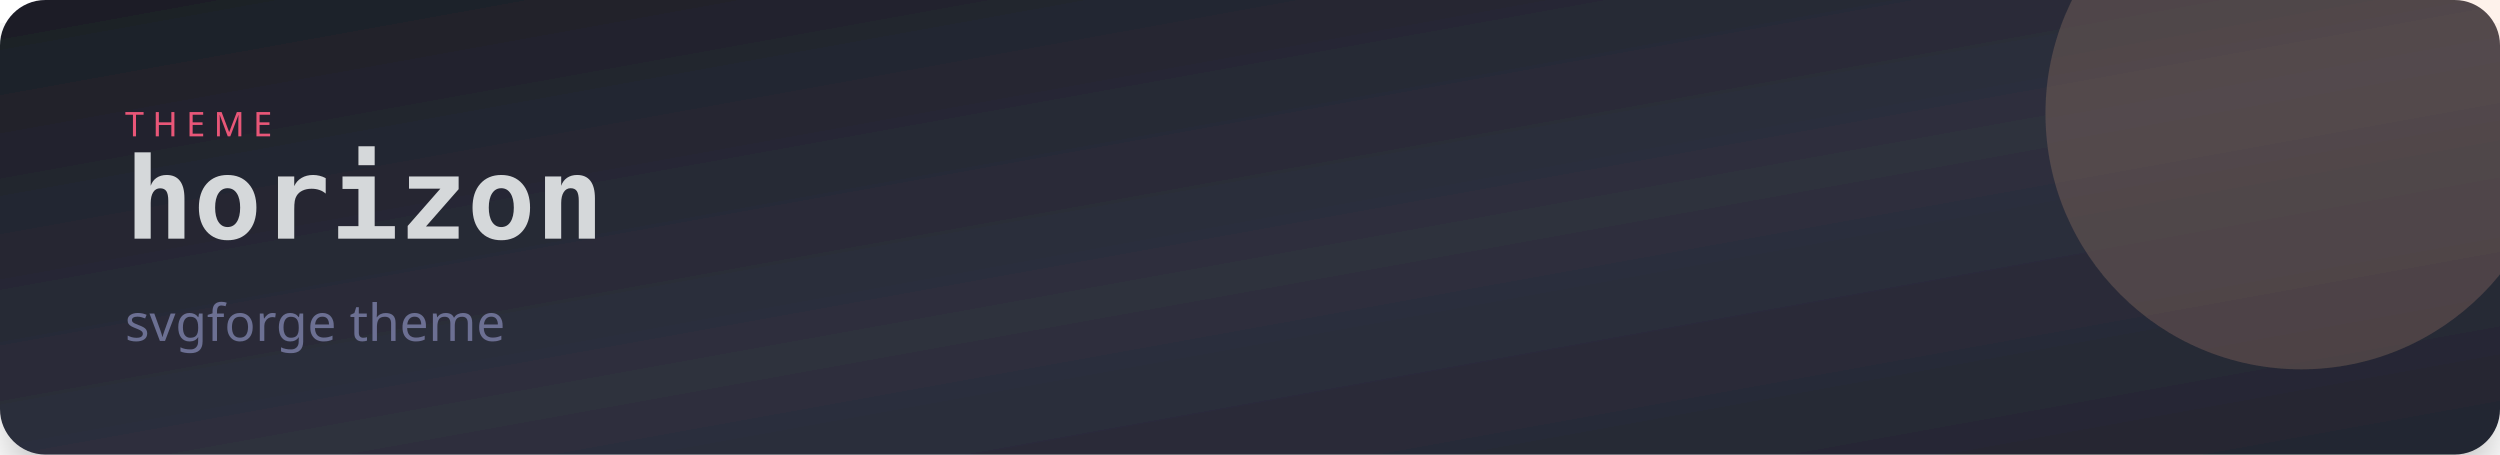
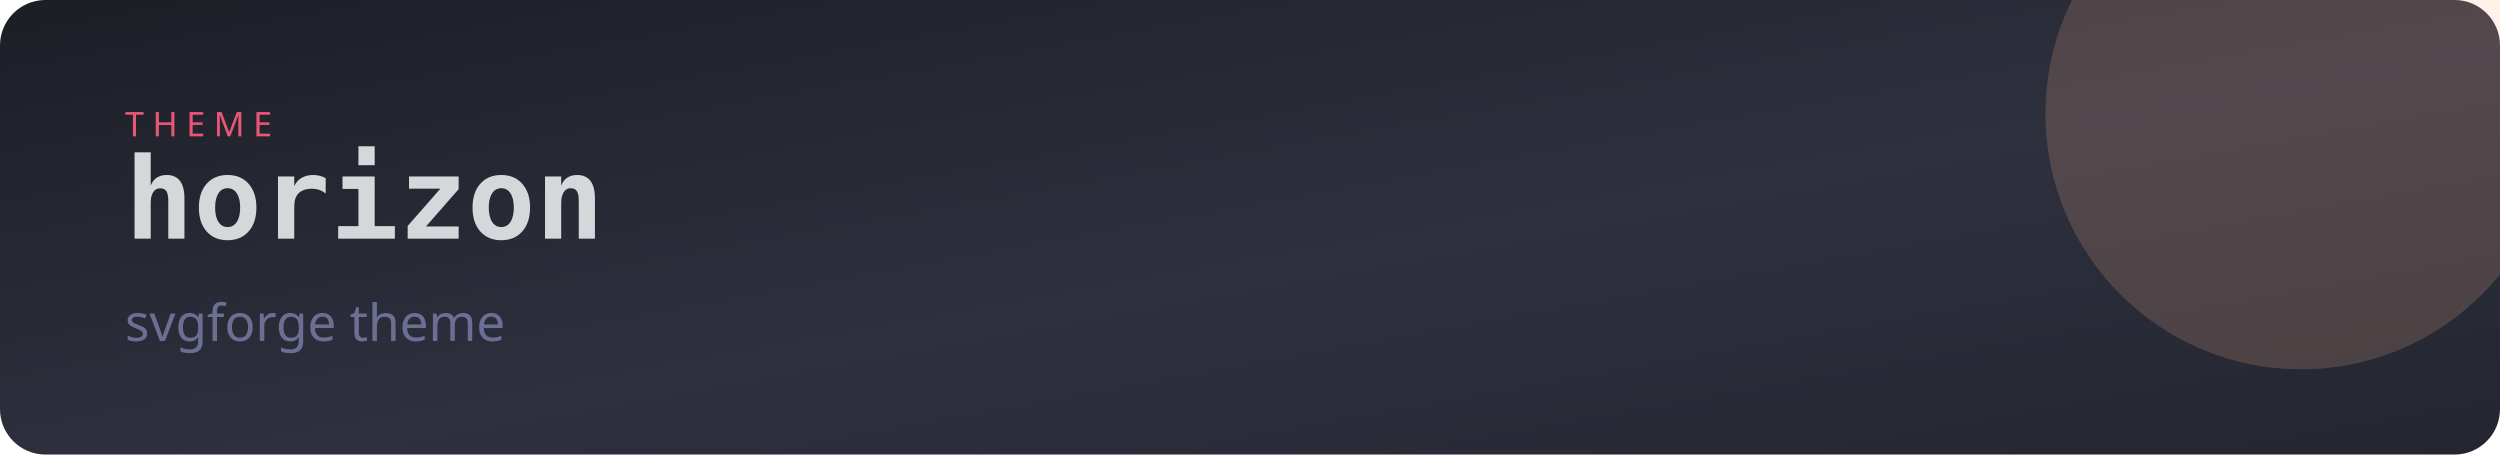
<svg xmlns="http://www.w3.org/2000/svg" width="880" height="160" viewBox="0 0 880 160" role="img" aria-label="horizon">
  <defs>
-     <filter id="shadow-horizon-416a099b" x="-8%" y="-8%" width="120%" height="130%">
-       <feDropShadow dx="0" dy="8" stdDeviation="10" flood-color="#000000" flood-opacity="0.28" />
-     </filter>
+     <linearGradient id="grad-horizonhorizon-f73c043a" x1="0" y1="0" x2="1" y2="1">
+       <stop offset="0%" stop-color="#1c1e26" />
+       <stop offset="55%" stop-color="#2e303e" />
+       <stop offset="100%" stop-color="#232530" />
+     </linearGradient>
  </defs>
-   <g filter="url(#shadow-horizon-416a099b)">
-     <defs>
-       <linearGradient id="grad-horizonhorizon-f73c043a" x1="0" y1="0" x2="1" y2="1">
-         <stop offset="0%" stop-color="#1c1e26" />
-         <stop offset="55%" stop-color="#2e303e" />
-         <stop offset="100%" stop-color="#232530" />
-       </linearGradient>
-     </defs>
-     <rect width="880" height="160" rx="16" fill="url(#grad-horizonhorizon-f73c043a)" />
-     <circle cx="810" cy="40" r="90" fill="#fab795" fill-opacity="0.18" />
-     <text x="44" y="48" fill="#e95678" font-family="ui-sans-serif, system-ui, sans-serif" font-size="12" letter-spacing="3">THEME</text>
-     <text x="44" y="84" fill="#d5d8da" font-family="ui-monospace, SFMono-Regular, Menlo, monospace" font-size="40" font-weight="700">horizon</text>
-     <text x="44" y="120" fill="#6c6f93" font-family="ui-sans-serif, system-ui, sans-serif" font-size="18">svgforge theme</text>
-   </g>
+   <rect width="880" height="160" rx="16" fill="url(#grad-horizonhorizon-f73c043a)" />
+   <circle cx="810" cy="40" r="90" fill="#fab795" fill-opacity="0.18" />
+   <text x="44" y="48" fill="#e95678" font-family="ui-sans-serif, system-ui, sans-serif" font-size="12" letter-spacing="3">THEME</text>
+   <text x="44" y="84" fill="#d5d8da" font-family="ui-monospace, SFMono-Regular, Menlo, monospace" font-size="40" font-weight="700">horizon</text>
+   <text x="44" y="120" fill="#6c6f93" font-family="ui-sans-serif, system-ui, sans-serif" font-size="18">svgforge theme</text>
</svg>
